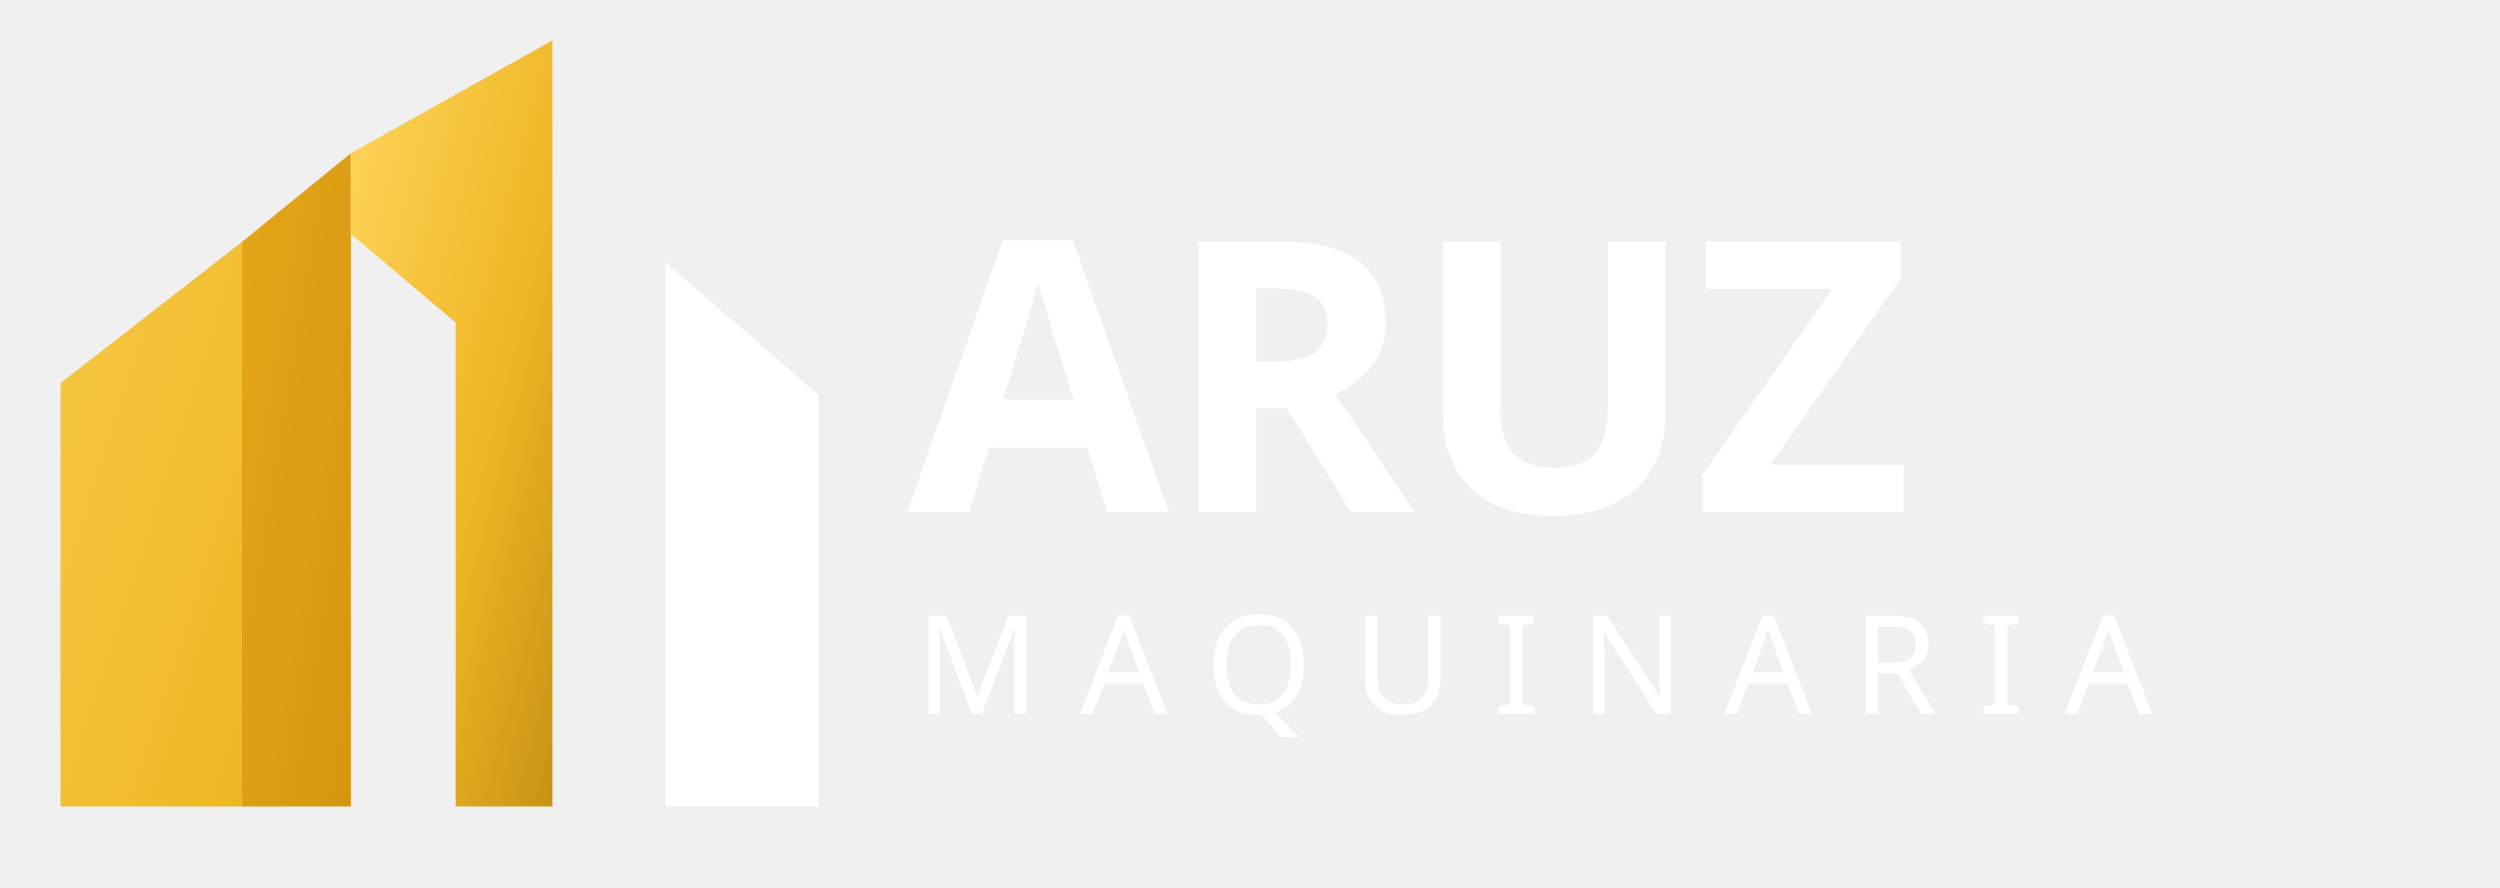
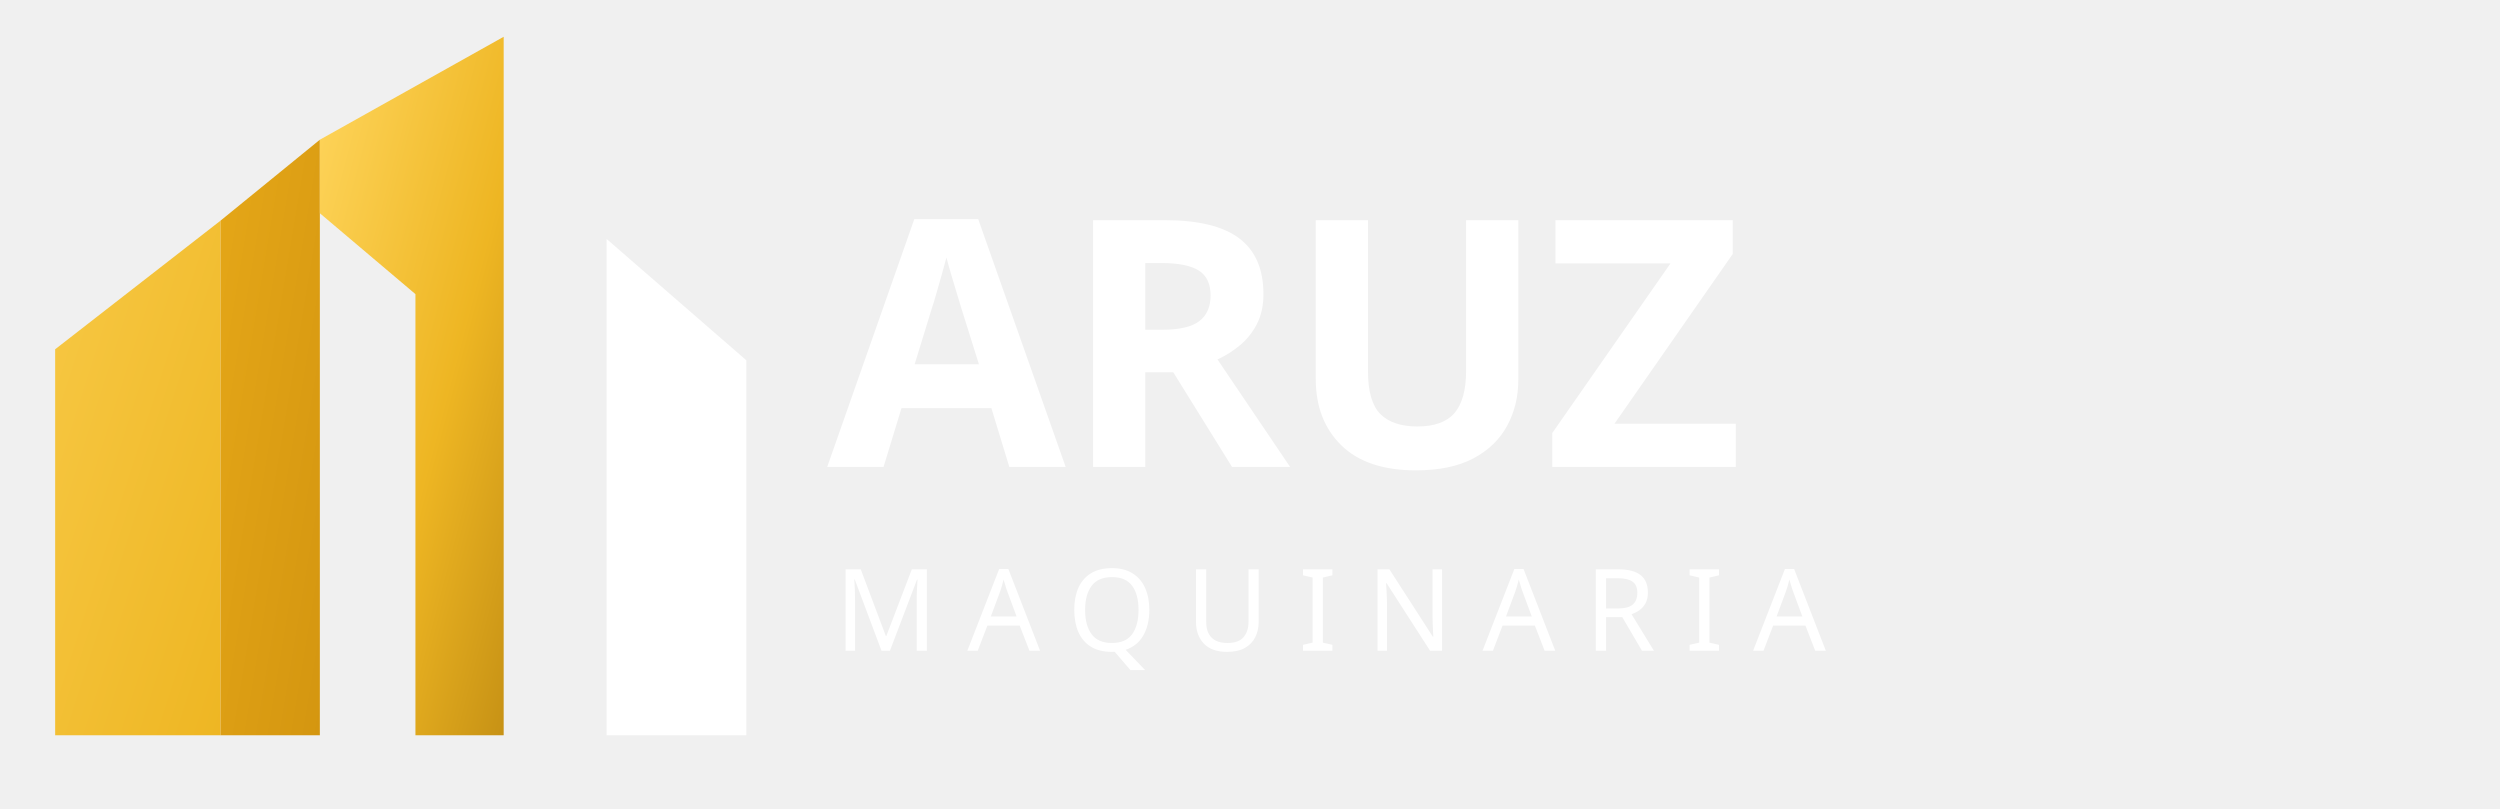
- <svg xmlns="http://www.w3.org/2000/svg" viewBox="0 0 620 220" width="100%" height="100%">
+ <svg xmlns="http://www.w3.org/2000/svg" viewBox="0 0 680 220" width="100%" height="100%">
  <defs>
    <linearGradient id="goldFacetLeftMaq" x1="0%" y1="0%" x2="100%" y2="100%">
      <stop offset="0%" stop-color="#F7C844" />
      <stop offset="100%" stop-color="#EEB623" />
    </linearGradient>
    <linearGradient id="goldFacetCenterMaq" x1="0%" y1="0%" x2="100%" y2="100%">
      <stop offset="0%" stop-color="#E5A718" />
      <stop offset="100%" stop-color="#D49610" />
    </linearGradient>
    <linearGradient id="goldFacetTallMaq" x1="0%" y1="0%" x2="100%" y2="100%">
      <stop offset="0%" stop-color="#FFD65E" />
      <stop offset="60%" stop-color="#EEB623" />
      <stop offset="100%" stop-color="#C79215" />
    </linearGradient>
  </defs>
  <g id="aruz-isotype" transform="translate(15, 10)">
    <polygon points="0,85 45,50 45,190 0,190" fill="url(#goldFacetLeftMaq)" />
    <polygon points="45,50 72,28 72,190 45,190" fill="url(#goldFacetCenterMaq)" />
    <polygon points="72,28 122,0 122,190 98,190 98,70 72,48" fill="url(#goldFacetTallMaq)" />
    <polygon points="150,55 188,88 188,190 150,190" fill="#FFFFFF" />
  </g>
  <g id="aruz-wordmark" transform="translate(225, 25)">
-     <text x="0" y="102" font-family="'Montserrat', 'Poppins', 'Arial Black', sans-serif" font-size="94" font-weight="900" letter-spacing="-1px" fill="#FFFFFF">ARUZ</text>
-     <text x="2" y="152" font-family="'Montserrat', 'Work Sans', sans-serif" font-size="34" font-weight="300" letter-spacing="10px" fill="#FFFFFF">MAQUINARIA</text>
+     <text x="0" y="102" font-family="'Montserrat', 'Poppins', sans-serif" font-size="94" font-weight="900" letter-spacing="-1px" fill="#FFFFFF">ARUZ</text>
+     <text x="2" y="152" font-family="'Montserrat', 'Work Sans', sans-serif" font-size="31" font-weight="400" letter-spacing="8px" fill="#FFFFFF">MAQUINARIA</text>
  </g>
</svg>
